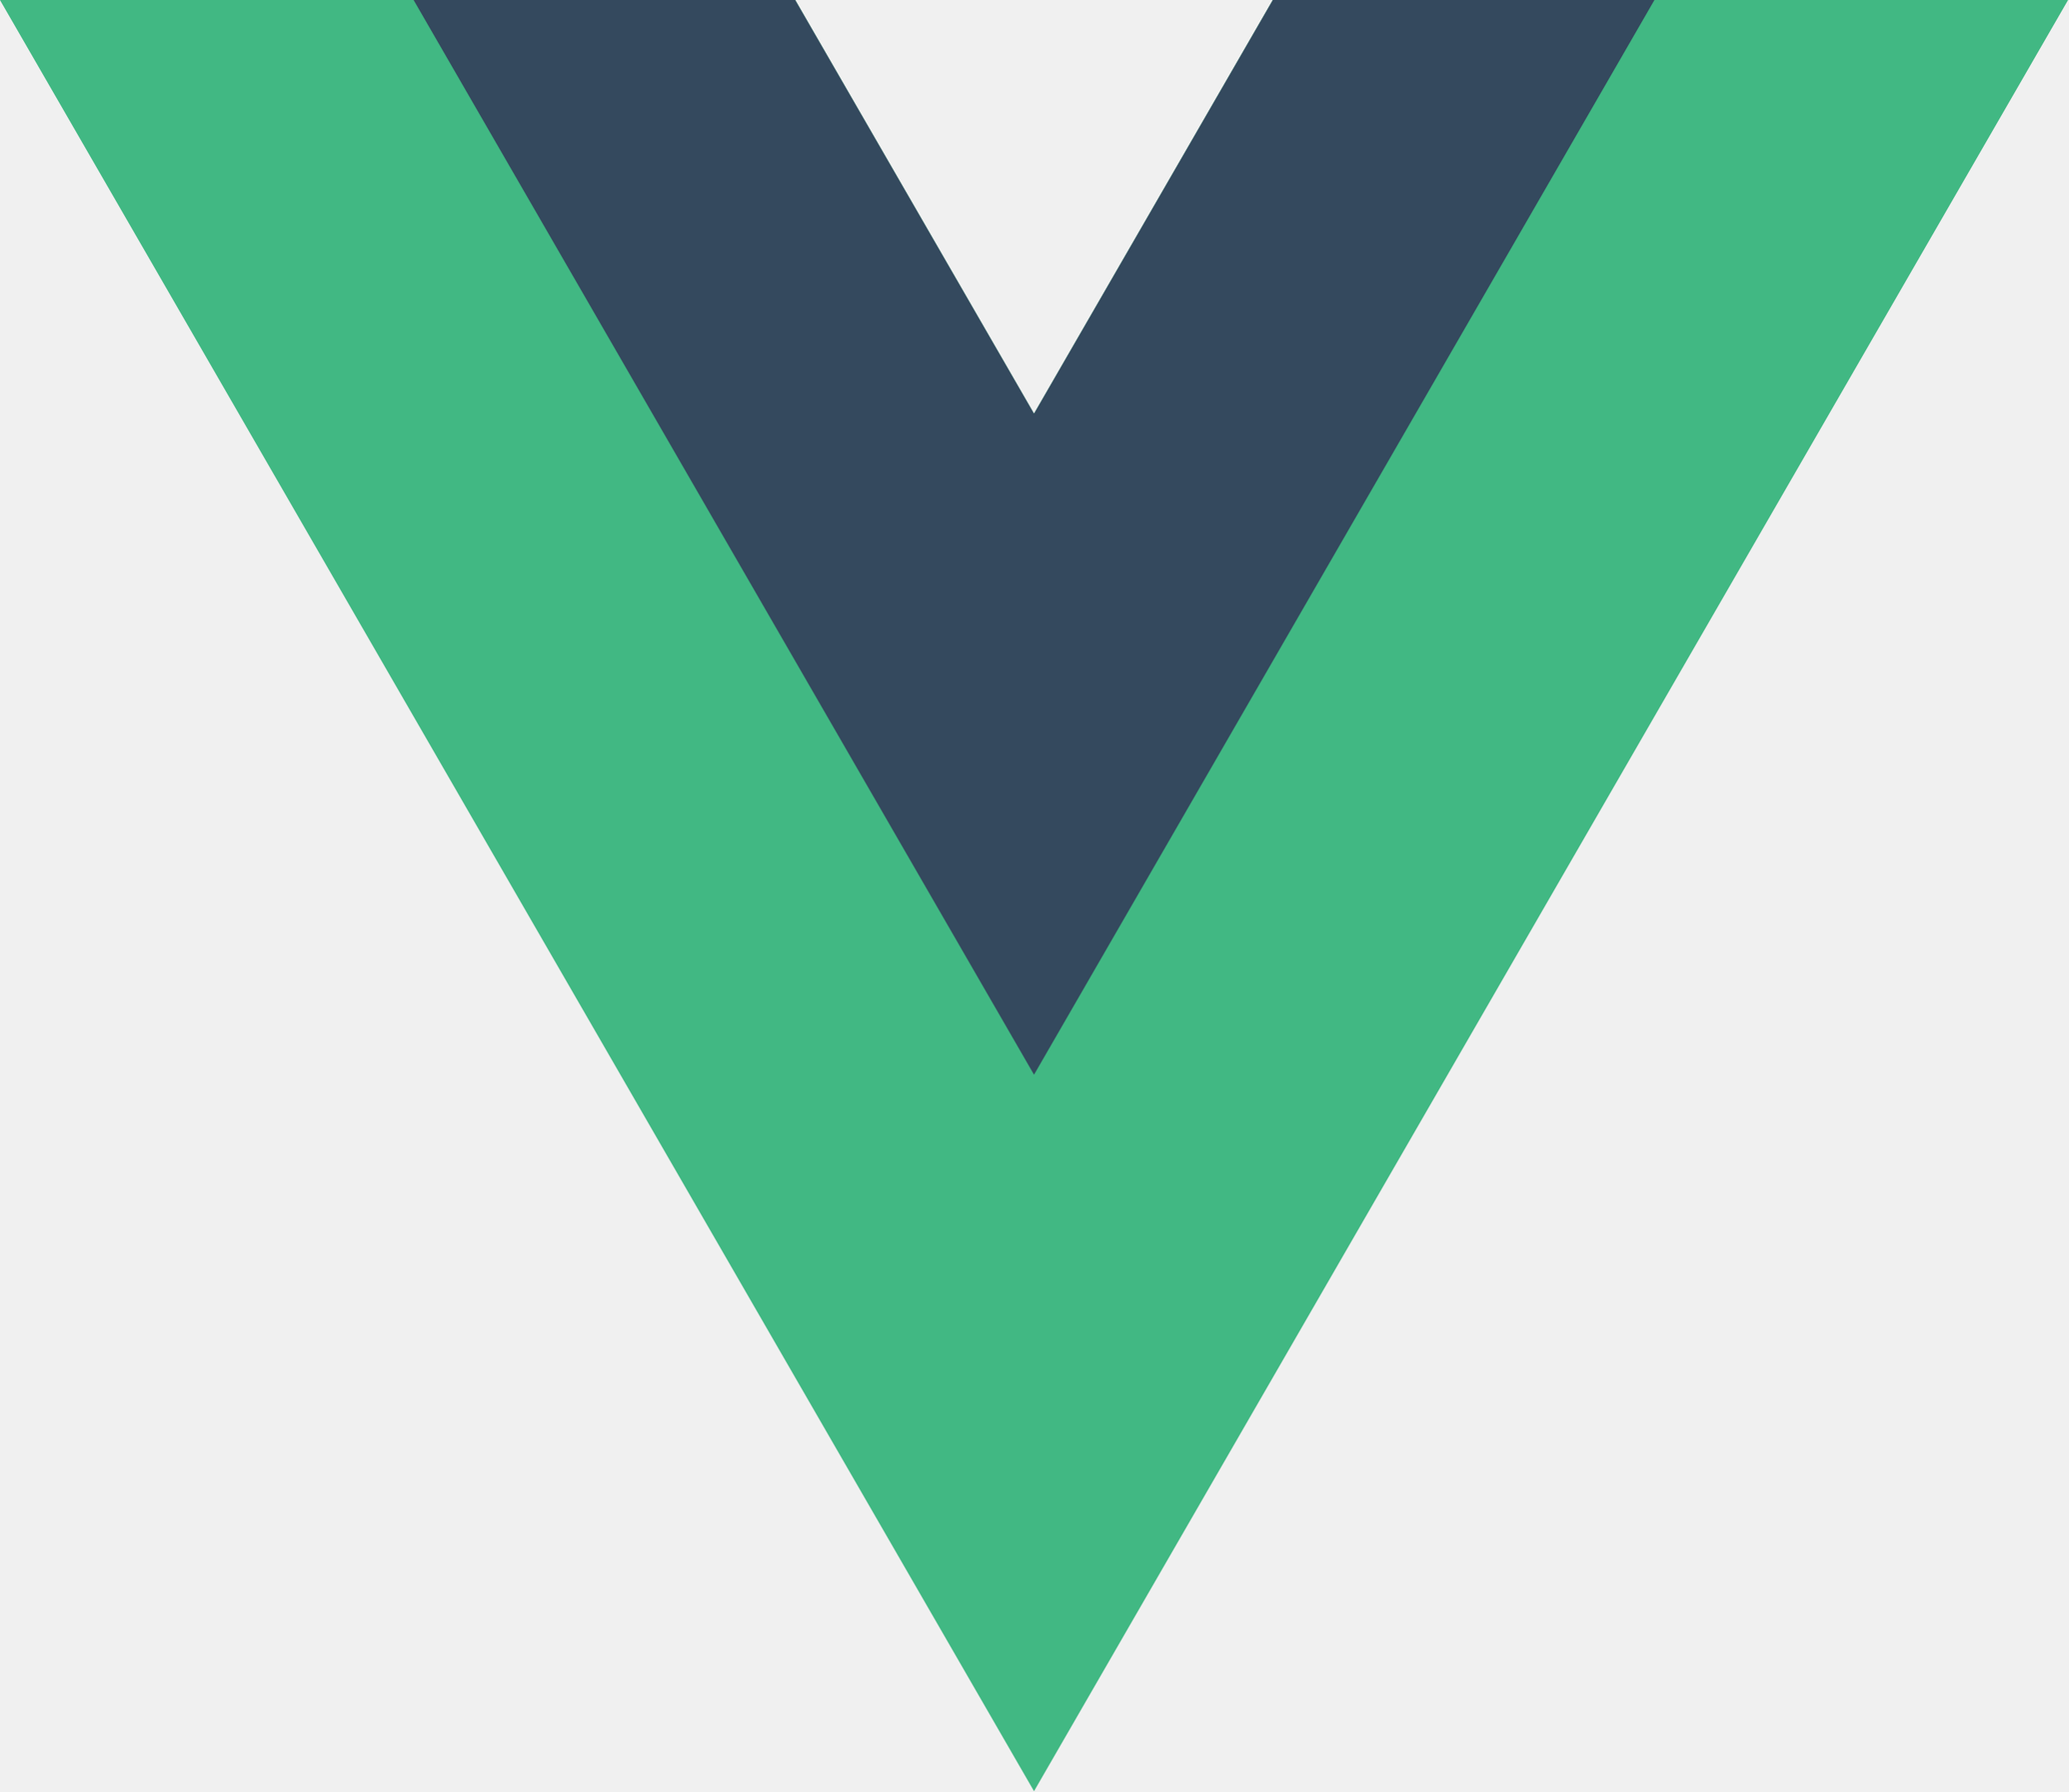
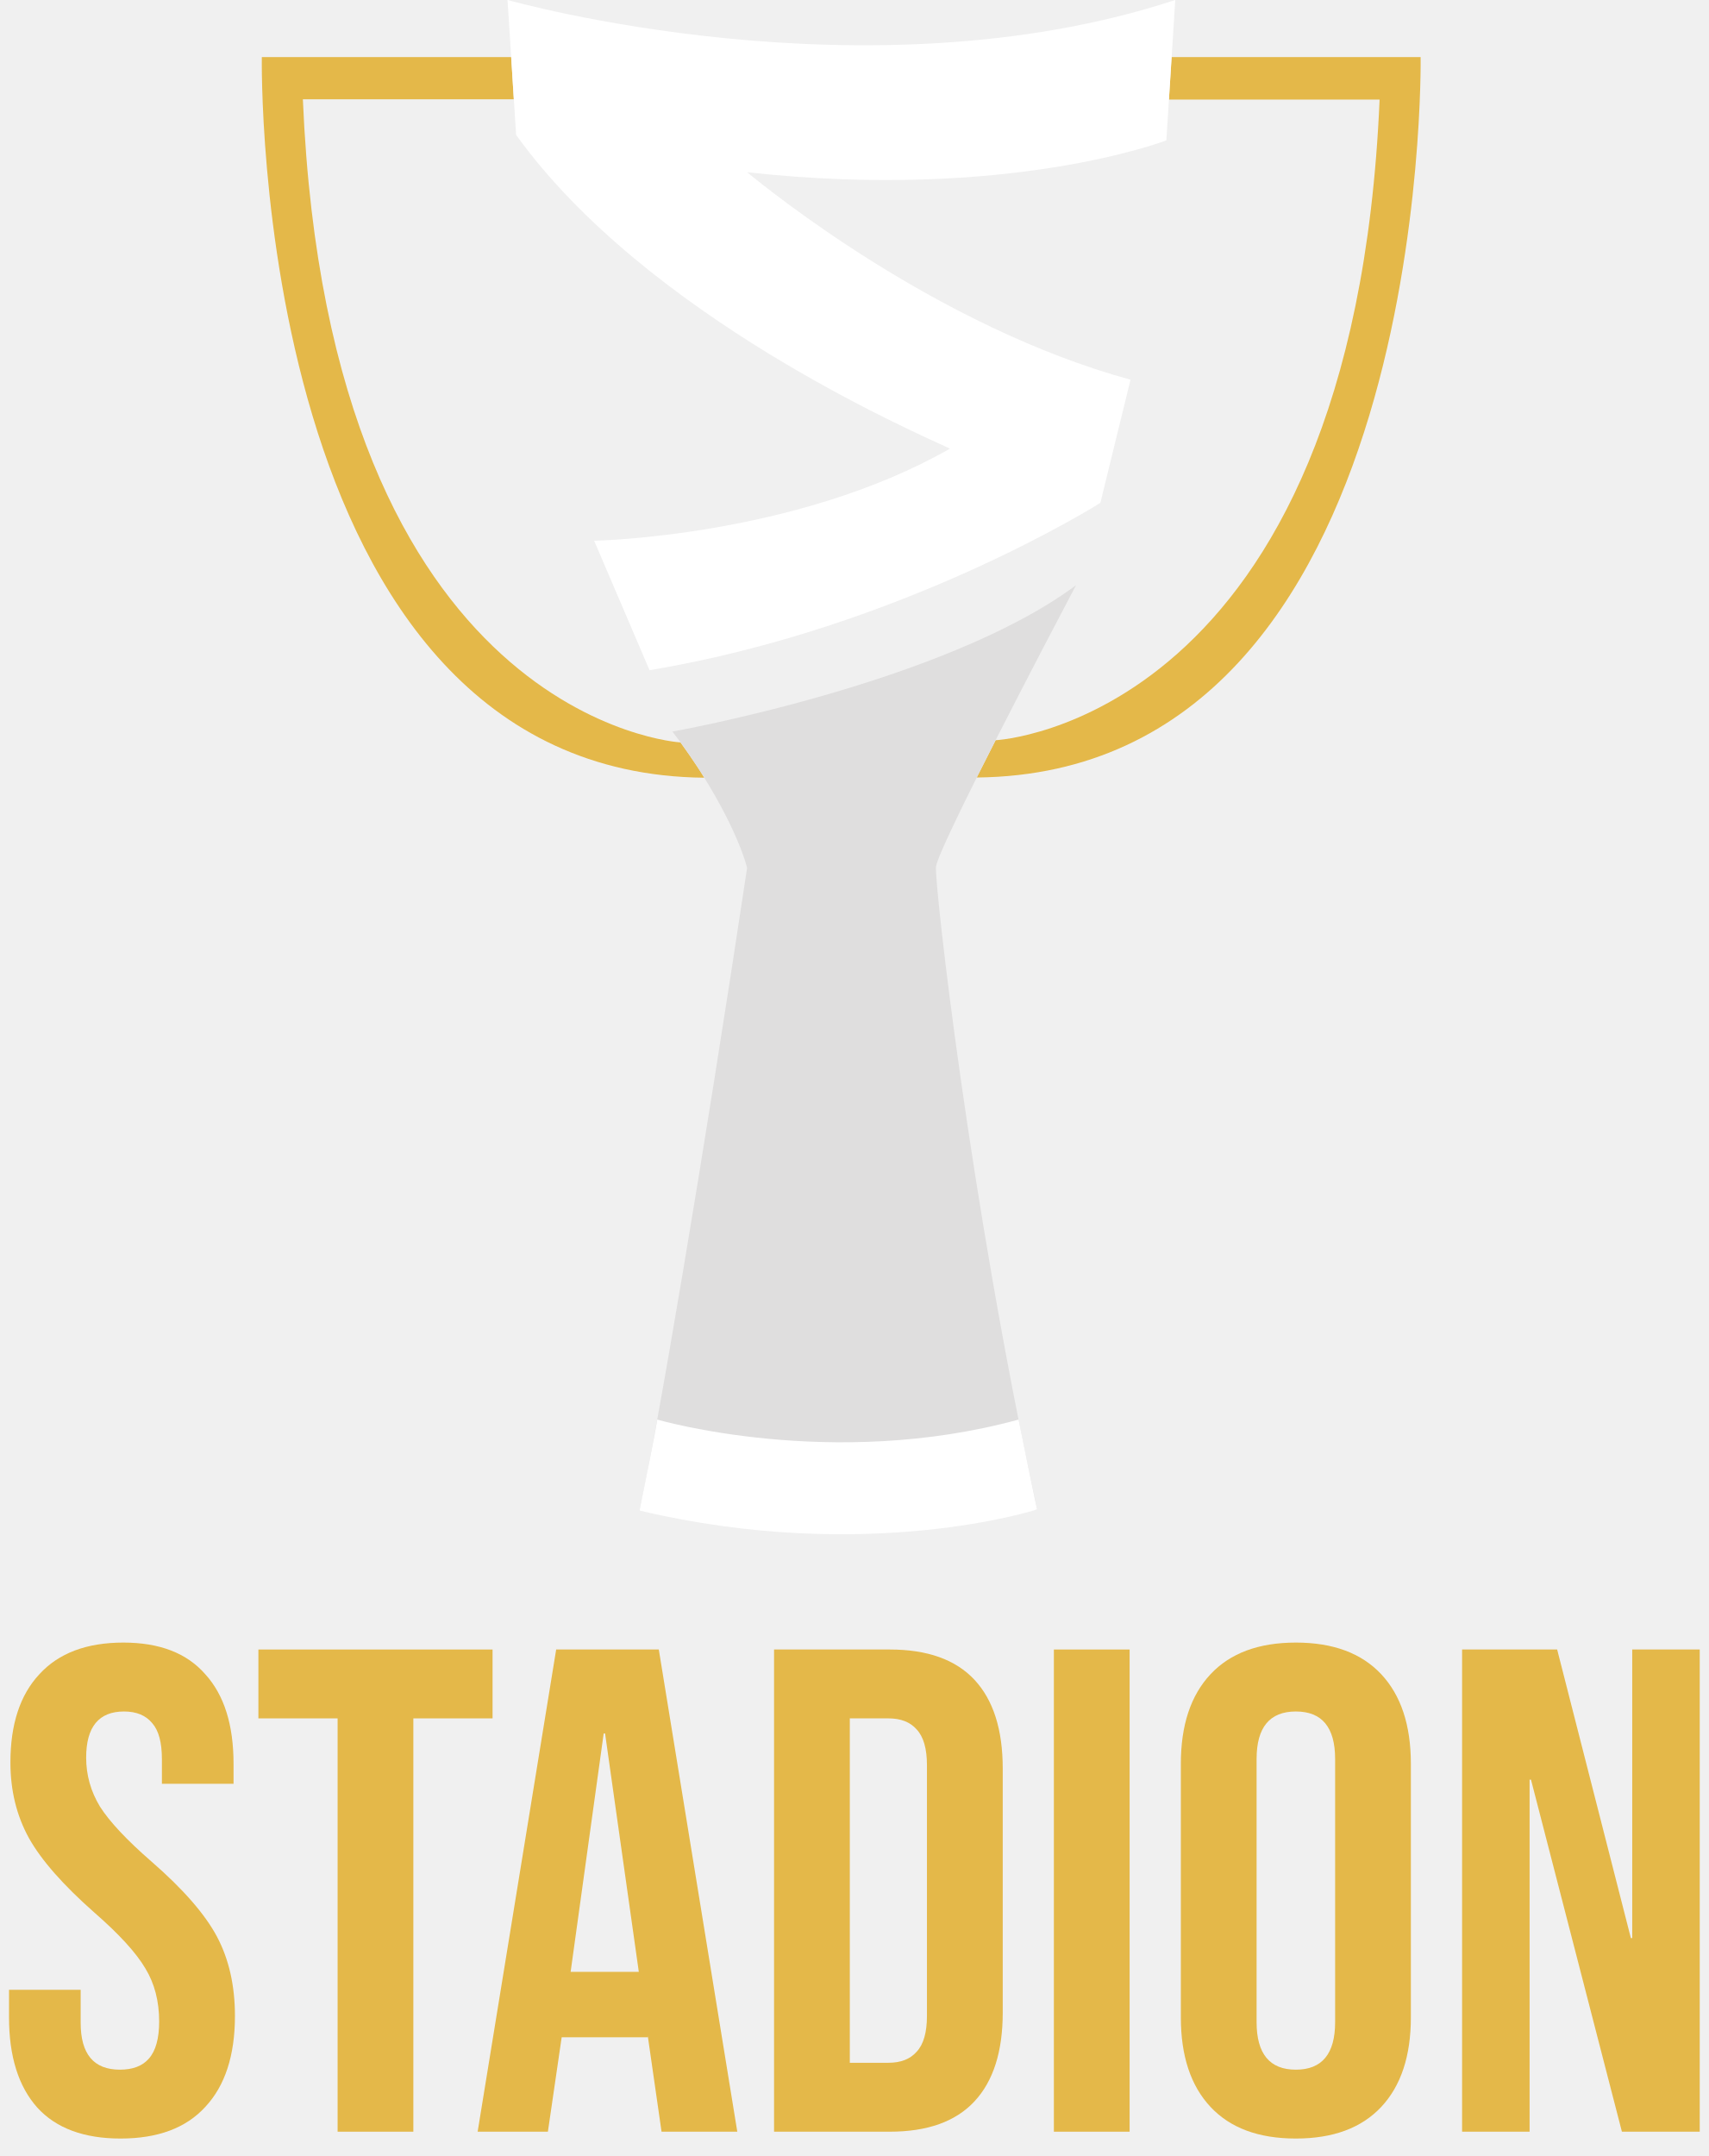
- <svg xmlns="http://www.w3.org/2000/svg" viewBox="0 0 261.76 226.69">
-   <path d="M161.096.001l-30.225 52.351L100.647.001H-.005l130.877 226.688L261.749.001z" fill="#41b883" />
-   <path d="M161.096.001l-30.225 52.351L100.647.001H52.346l78.526 136.01L209.398.001z" fill="#34495e" />
+ <svg xmlns="http://www.w3.org/2000/svg" width="65" height="82" viewBox="0 0 40 51" fill="none">
+   <path d="M27.504 1.351H33.397C33.397 1.351 33.655 18.284 22.894 18.392C23.063 18.06 23.342 17.51 23.342 17.51C23.342 17.51 31.794 17.089 32.426 2.356H27.442L27.504 1.351Z" fill="#E4B849" />
+   <path d="M11.881 1.351H5.981C5.981 1.351 5.689 18.289 16.45 18.397C16.26 18.078 15.887 17.562 15.887 17.562C15.887 17.562 7.577 17.082 6.952 2.349H11.942L11.881 1.344V1.351Z" fill="#E4B849" />
+   <path d="M15.69 17.306C15.69 17.306 22.12 16.166 25.243 13.844C24.611 15.045 21.957 20.096 21.93 20.511C21.902 20.966 22.724 28.359 24.326 35.705C23.158 35.875 20.687 36.785 14.916 35.732C15.31 33.981 16.423 27.436 17.462 20.531C17.333 20.008 16.783 18.732 15.697 17.306H15.69Z" fill="#DFDEDE" />
+   <path d="M11.8 0C11.8 0 20.259 2.41 27.592 0L27.381 3.32C27.381 3.32 23.668 4.759 17.462 4.074C17.958 4.481 21.963 7.733 26.533 8.982L25.82 11.895C25.82 11.895 21.149 14.855 15.154 15.853L13.843 12.791C13.843 12.791 18.603 12.703 22.262 10.612C21.386 10.204 15.079 7.475 11.997 3.191C11.834 0.584 11.793 0 11.793 0H11.8Z" fill="white" />
+   <path d="M15.337 33.58C15.337 33.58 19.465 34.789 23.885 33.58C24.313 35.705 24.326 35.705 24.326 35.705C24.326 35.705 20.314 37.009 14.916 35.732C15.317 33.77 15.337 33.573 15.337 33.573V33.58Z" fill="white" />
+   <path d="M2.64 50.587C1.771 50.587 1.113 50.343 0.668 49.854C0.223 49.355 0 48.643 0 47.72V47.068H1.695V47.85C1.695 48.589 2.004 48.958 2.623 48.958C2.928 48.958 3.156 48.871 3.308 48.697C3.471 48.513 3.552 48.219 3.552 47.818C3.552 47.34 3.444 46.921 3.226 46.563C3.009 46.194 2.607 45.754 2.021 45.243C1.282 44.591 0.766 44.005 0.473 43.483C0.179 42.951 0.033 42.353 0.033 41.691C0.033 40.789 0.261 40.094 0.717 39.605C1.173 39.105 1.836 38.855 2.705 38.855C3.563 38.855 4.209 39.105 4.644 39.605C5.089 40.094 5.312 40.8 5.312 41.723V42.196H3.617V41.609C3.617 41.218 3.541 40.936 3.389 40.762C3.237 40.577 3.014 40.485 2.721 40.485C2.124 40.485 1.825 40.849 1.825 41.577C1.825 41.989 1.934 42.375 2.151 42.734C2.379 43.092 2.786 43.527 3.373 44.037C4.122 44.689 4.638 45.281 4.921 45.813C5.203 46.346 5.345 46.97 5.345 47.687C5.345 48.621 5.111 49.338 4.644 49.838C4.188 50.338 3.52 50.587 2.64 50.587Z" fill="#E4B849" />
+   <path d="M7.774 40.648H5.9V39.019H11.44V40.648H9.566V50.425H7.774V40.648Z" fill="#E4B849" />
+   <path d="M12.945 39.019H15.373L17.23 50.425H15.438L15.112 48.16V48.192H13.075L12.749 50.425H11.087L12.945 39.019ZM14.9 46.644L14.102 41.006H14.069L13.287 46.644H14.9Z" fill="#E4B849" />
+   <path d="M18.1 39.019H20.837C21.728 39.019 22.396 39.258 22.841 39.735C23.287 40.213 23.51 40.914 23.51 41.837V47.606C23.51 48.529 23.287 49.23 22.841 49.708C22.396 50.186 21.728 50.425 20.837 50.425H18.1V39.019ZM20.805 48.795C21.098 48.795 21.321 48.708 21.473 48.534C21.636 48.361 21.717 48.078 21.717 47.687V41.756C21.717 41.365 21.636 41.082 21.473 40.909C21.321 40.735 21.098 40.648 20.805 40.648H19.892V48.795H20.805Z" fill="#E4B849" />
+   <path d="M24.72 39.019H26.512V50.425H24.72V39.019Z" fill="#E4B849" />
+   <path d="M30.445 50.587C29.565 50.587 28.892 50.338 28.425 49.838C27.957 49.338 27.724 48.632 27.724 47.72V41.723C27.724 40.811 27.957 40.105 28.425 39.605C28.892 39.105 29.565 38.855 30.445 38.855C31.325 38.855 31.998 39.105 32.466 39.605C32.933 40.105 33.166 40.811 33.166 41.723V47.72C33.166 48.632 32.933 49.338 32.466 49.838C31.998 50.338 31.325 50.587 30.445 50.587ZM30.445 48.958C31.064 48.958 31.374 48.583 31.374 47.834V41.609C31.374 40.86 31.064 40.485 30.445 40.485C29.826 40.485 29.516 40.86 29.516 41.609V47.834C29.516 48.583 29.826 48.958 30.445 48.958Z" fill="#E4B849" />
+   <path d="M34.378 39.019H36.627L38.371 45.846H38.403V39.019H40V50.425H38.159L36.008 42.098H35.975V50.425H34.378V39.019Z" fill="#E4B849" />
</svg>
